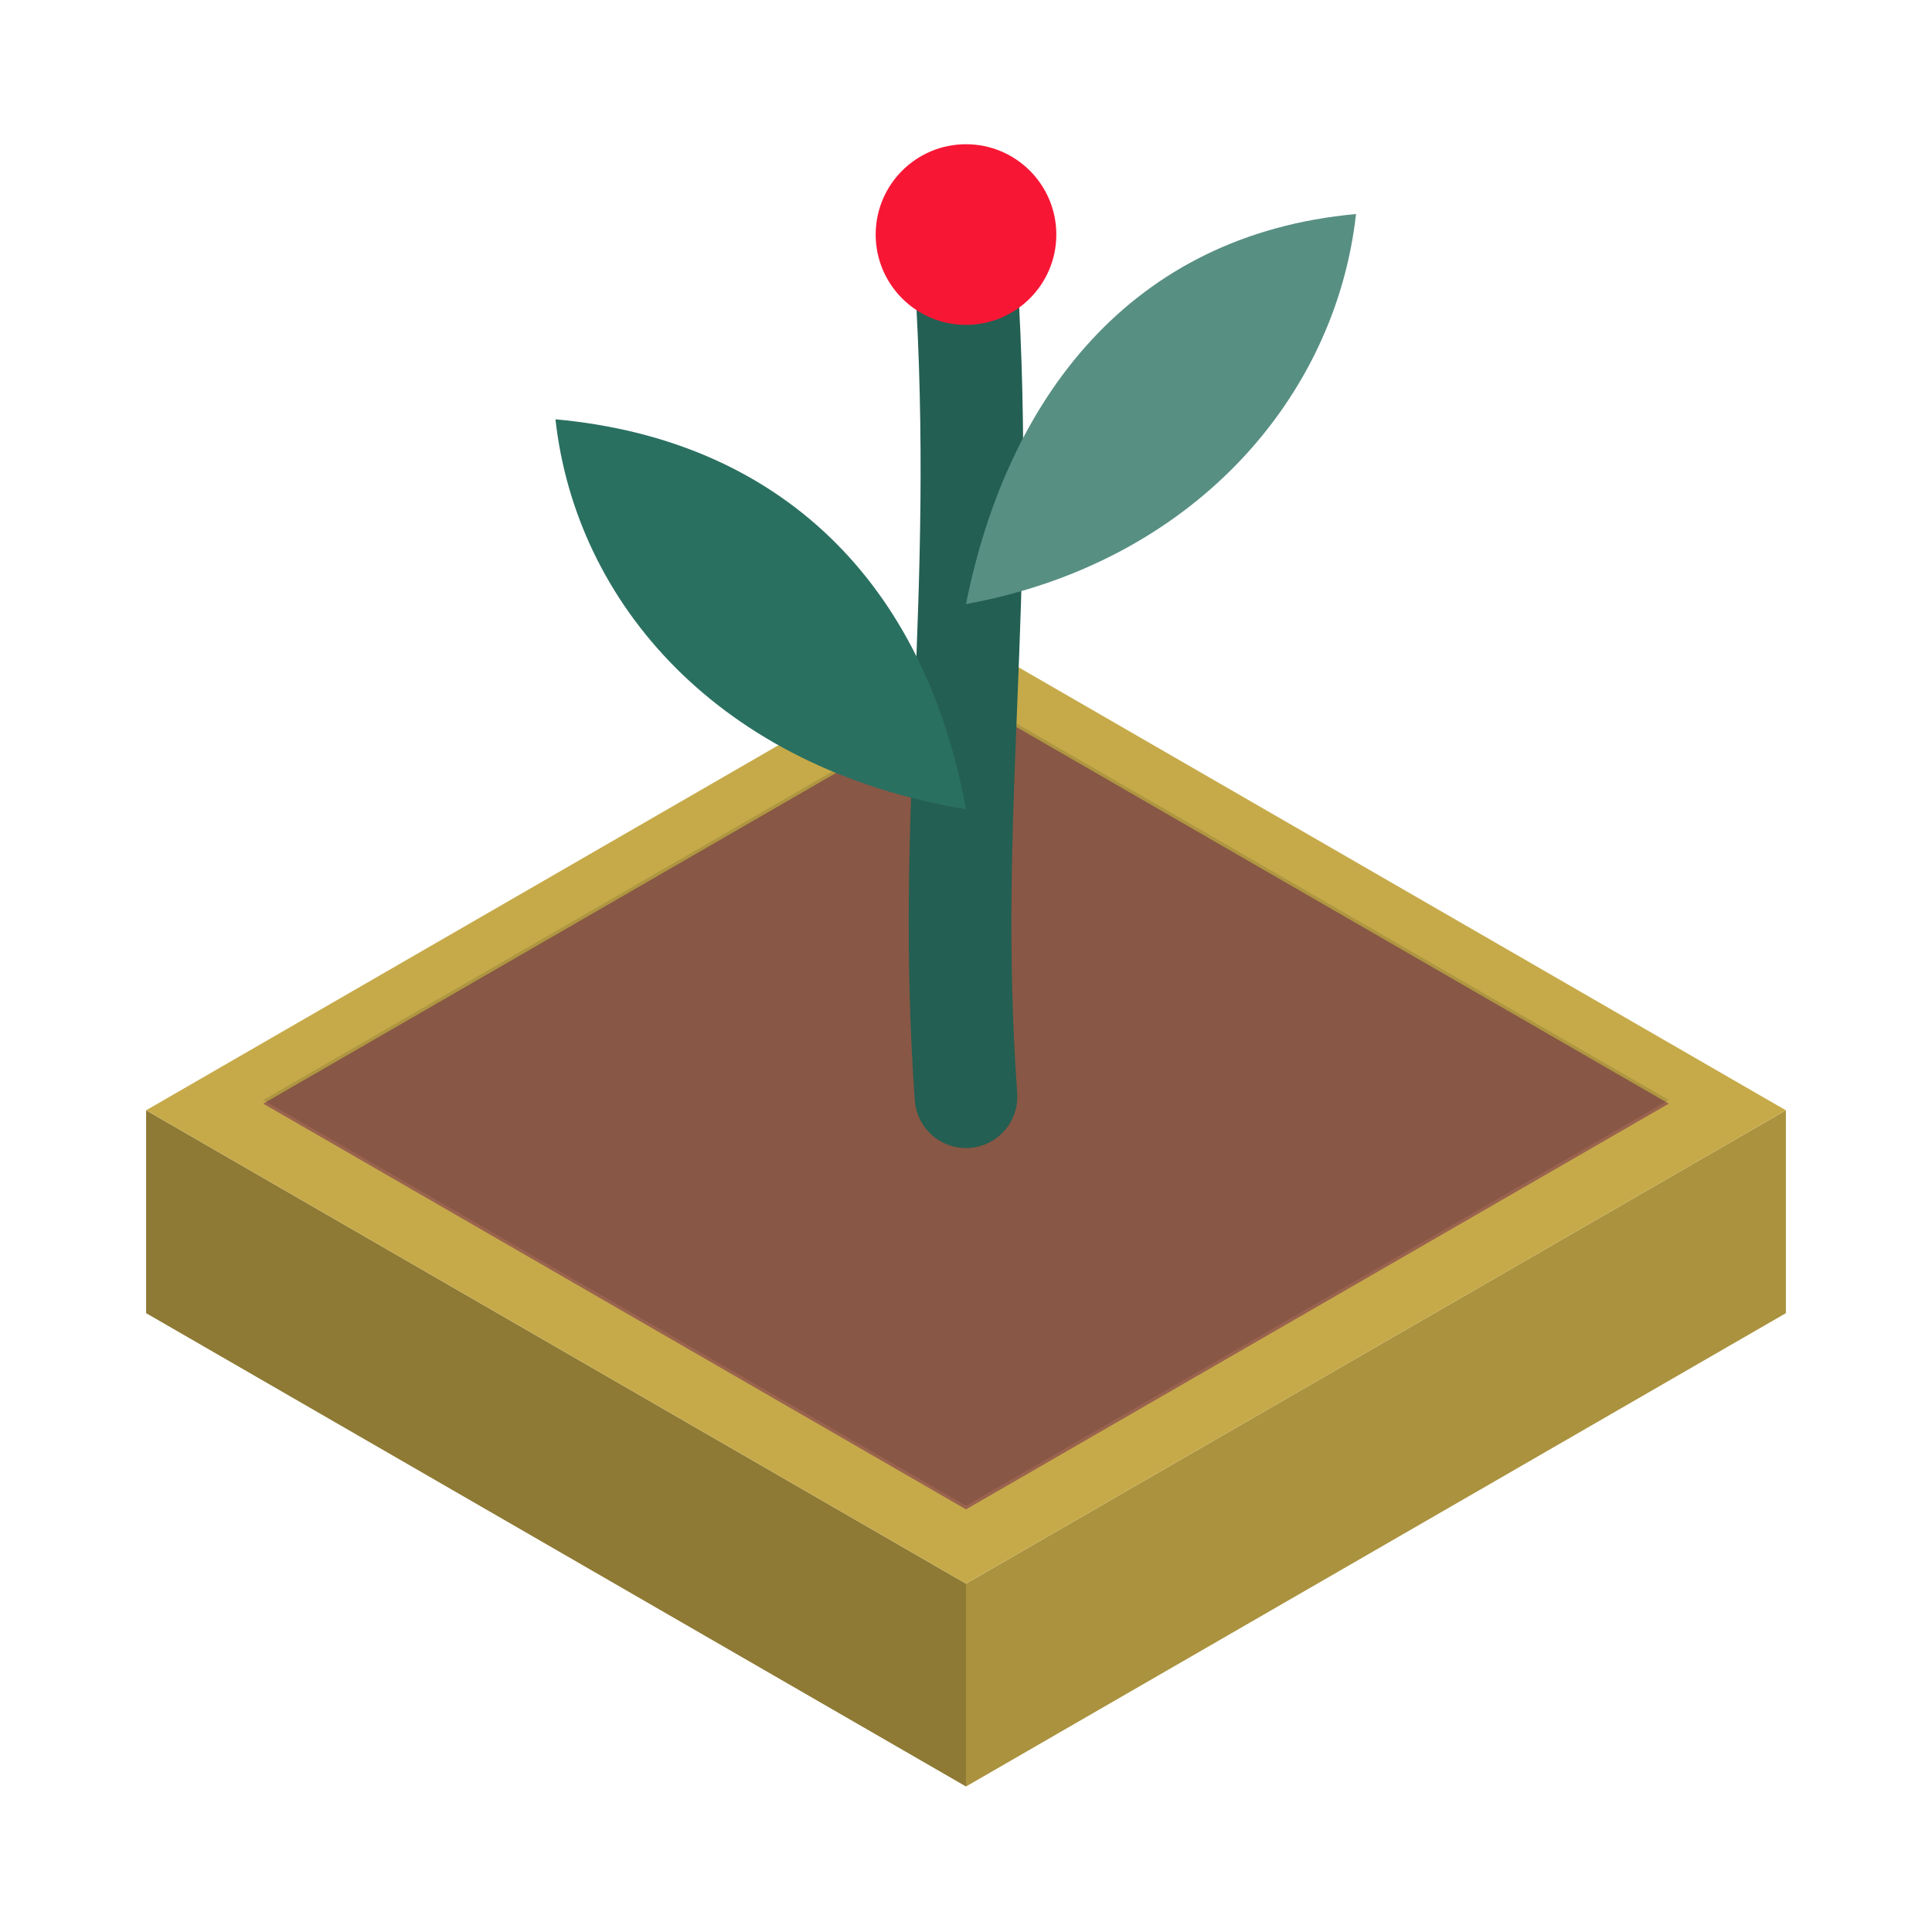
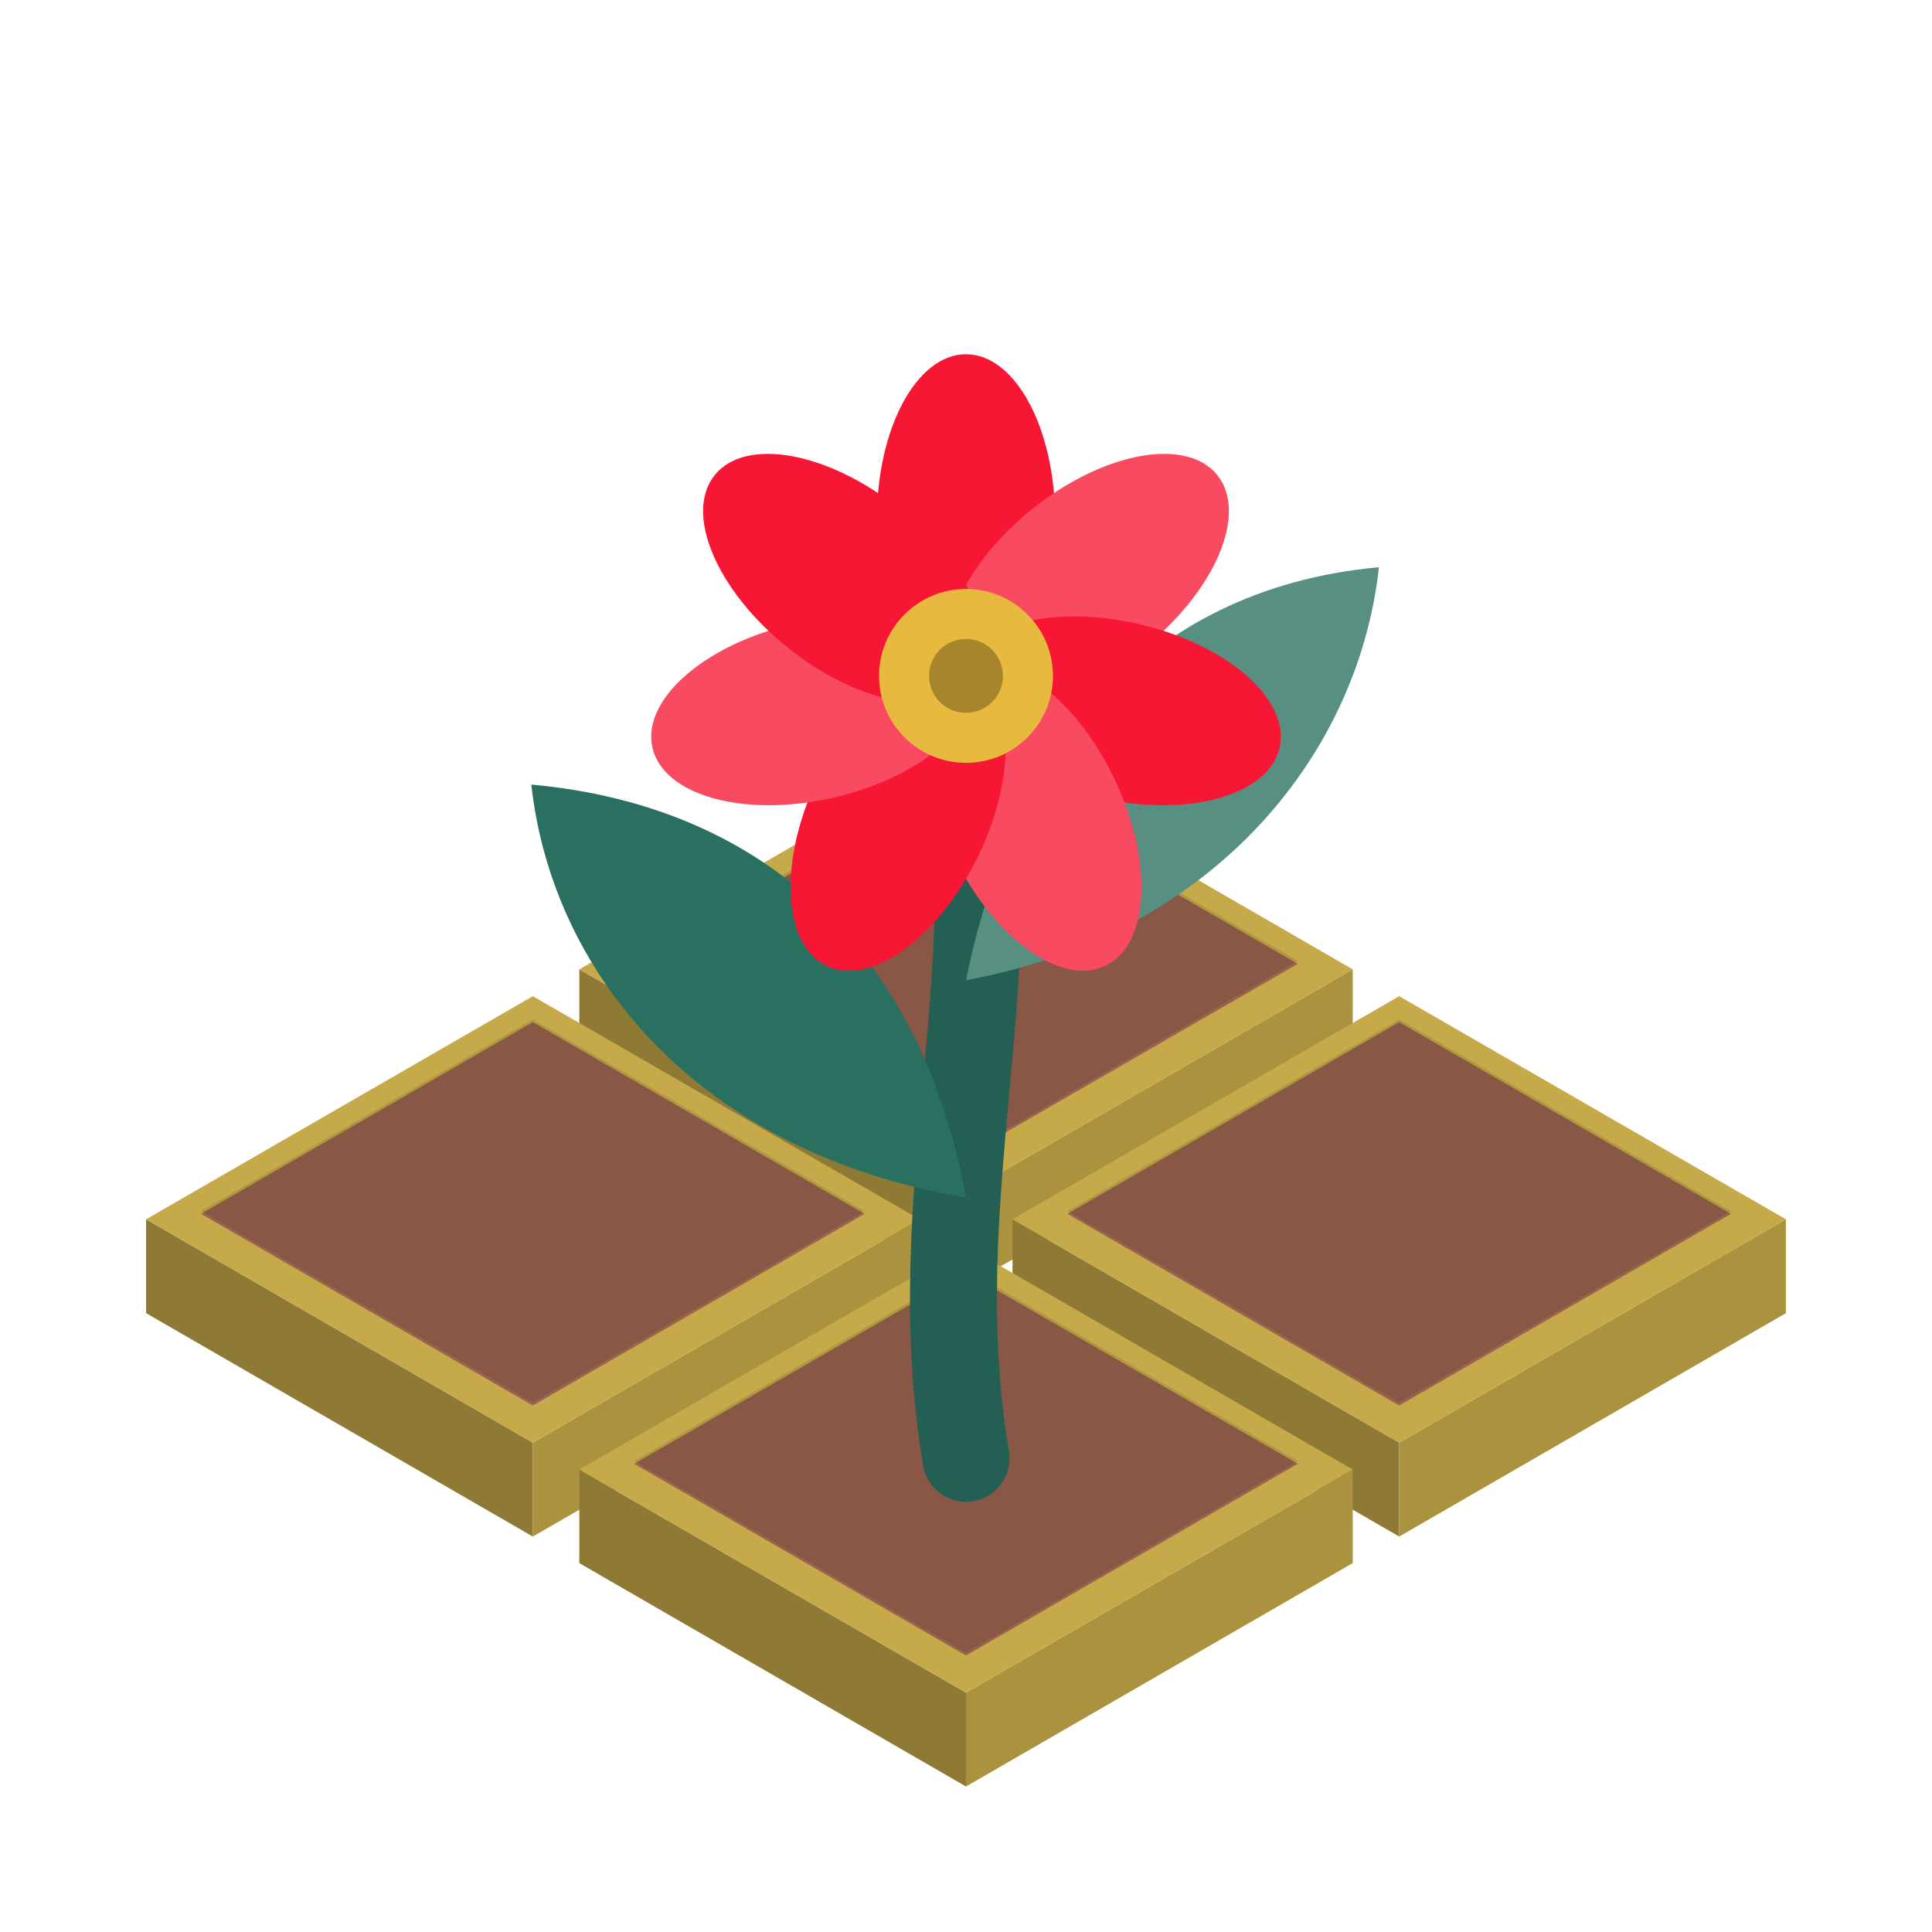
<svg xmlns="http://www.w3.org/2000/svg" viewBox="0 0 64 64" width="64" height="64" role="img" aria-label="Filippo Italiano">
-   <polygon points="4.84,36.78 32.00,52.46 32.00,59.18 4.84,43.50" fill="#8e7a35" />
-   <polygon points="59.16,36.78 32.00,52.46 32.00,59.18 59.16,43.50" fill="#aa923f" />
-   <polygon points="32.00,21.10 59.16,36.78 32.00,52.46 4.84,36.78" fill="#c6aa4a" />
-   <polygon points="32.00,23.12 55.28,36.56 32.00,50.00 8.72,36.56" fill="#9a634e" />
-   <polygon points="32.00,23.00 55.28,36.44 32.00,49.88 8.72,36.44" fill="#000000" opacity="0.12" />
-   <g transform="translate(32.00 36.33) scale(0.68)">
-     <path d="M0 0 C-1 -14 1 -24 0 -40" fill="none" stroke="#235f52" stroke-width="5" stroke-linecap="round" />
-     <path d="M0 -14 C-12 -16 -19 -24 -20 -33 C-9 -32 -2 -25 0 -14 z" fill="#2a7061" />
-     <path d="M0 -24 C11 -26 18 -34 19 -43 C8 -42 2 -34 0 -24 z" fill="#588f83" />
-     <circle cx="0" cy="-42" r="4.4" fill="#f71735" />
+   <polygon points="19.19,32.11 32.00,39.51 32.00,42.61 19.19,35.22" fill="#8e7a35" />
+   <polygon points="44.81,32.11 32.00,39.51 32.00,42.61 44.81,35.22" fill="#aa923f" />
+   <polygon points="32.00,24.71 44.81,32.11 32.00,39.51 19.19,32.11" fill="#c6aa4a" />
+   <polygon points="32.00,25.58 42.99,31.93 32.00,38.27 21.01,31.93" fill="#9a634e" />
+   <polygon points="32.00,25.49 42.99,31.83 32.00,38.18 21.01,31.83" fill="#000000" opacity="0.12" />
+   <polygon points="33.54,40.39 46.35,47.79 46.35,50.90 33.54,43.50" fill="#8e7a35" />
+   <polygon points="59.16,40.39 46.35,47.79 46.35,50.90 59.16,43.50" fill="#aa923f" />
+   <polygon points="46.35,33.00 59.16,40.39 46.35,47.79 33.54,40.39" fill="#c6aa4a" />
+   <polygon points="46.35,33.86 57.34,40.21 46.35,46.56 35.36,40.21" fill="#9a634e" />
+   <polygon points="46.35,33.77 57.34,40.12 46.35,46.46 35.36,40.12" fill="#000000" opacity="0.12" />
+   <polygon points="4.84,40.39 17.65,47.79 17.65,50.90 4.84,43.50" fill="#8e7a35" />
+   <polygon points="30.46,40.39 17.65,47.79 17.65,50.90 30.46,43.50" fill="#aa923f" />
+   <polygon points="17.65,33.00 30.46,40.39 17.65,47.79 4.84,40.39" fill="#c6aa4a" />
+   <polygon points="17.65,33.86 28.64,40.21 17.65,46.56 6.66,40.21" fill="#9a634e" />
+   <polygon points="17.65,33.77 28.64,40.12 17.65,46.46 6.66,40.12" fill="#000000" opacity="0.12" />
+   <polygon points="19.19,48.68 32.00,56.07 32.00,59.18 19.19,51.78" fill="#8e7a35" />
+   <polygon points="44.81,48.68 32.00,56.07 32.00,59.18 44.81,51.78" fill="#aa923f" />
+   <polygon points="32.00,41.28 44.81,48.68 32.00,56.07 19.19,48.68" fill="#c6aa4a" />
+   <polygon points="32.00,42.15 42.99,48.49 32.00,54.84 21.01,48.49" fill="#9a634e" />
+   <polygon points="32.00,42.05 42.99,48.40 32.00,54.75 21.01,48.40" fill="#000000" opacity="0.12" />
+   <g transform="translate(32.00 48.31) scale(0.72)">
+     <path d="M0 0 C-2 -12 2 -22 0 -34" fill="none" stroke="#235f52" stroke-width="4" stroke-linecap="round" />
+     <path d="M0 -12 C-12 -14 -19 -22 -20 -31 C-9 -30 -2 -23 0 -12 z" fill="#2a7061" />
+     <path d="M0 -22 C11 -24 18 -32 19 -41 C8 -40 2 -32 0 -22 z" fill="#588f83" />
+     <g transform="translate(0 -36)">
+       <ellipse cx="0" cy="-7.2" rx="4.1" ry="7.6" fill="#f71735" transform="rotate(0.0)" />
+       <ellipse cx="0" cy="-7.2" rx="4.1" ry="7.6" fill="#f84a61" transform="rotate(51.4)" />
+       <ellipse cx="0" cy="-7.2" rx="4.1" ry="7.6" fill="#f71735" transform="rotate(102.9)" />
+       <ellipse cx="0" cy="-7.2" rx="4.1" ry="7.6" fill="#f84a61" transform="rotate(154.3)" />
+       <ellipse cx="0" cy="-7.2" rx="4.1" ry="7.6" fill="#f71735" transform="rotate(205.7)" />
+       <ellipse cx="0" cy="-7.2" rx="4.1" ry="7.6" fill="#f84a61" transform="rotate(257.1)" />
+       <ellipse cx="0" cy="-7.2" rx="4.1" ry="7.6" fill="#f71735" transform="rotate(308.6)" />
+       <circle r="4" fill="#e8b93f" />
+       <circle r="1.7" fill="#a7852d" />
+     </g>
  </g>
</svg>
